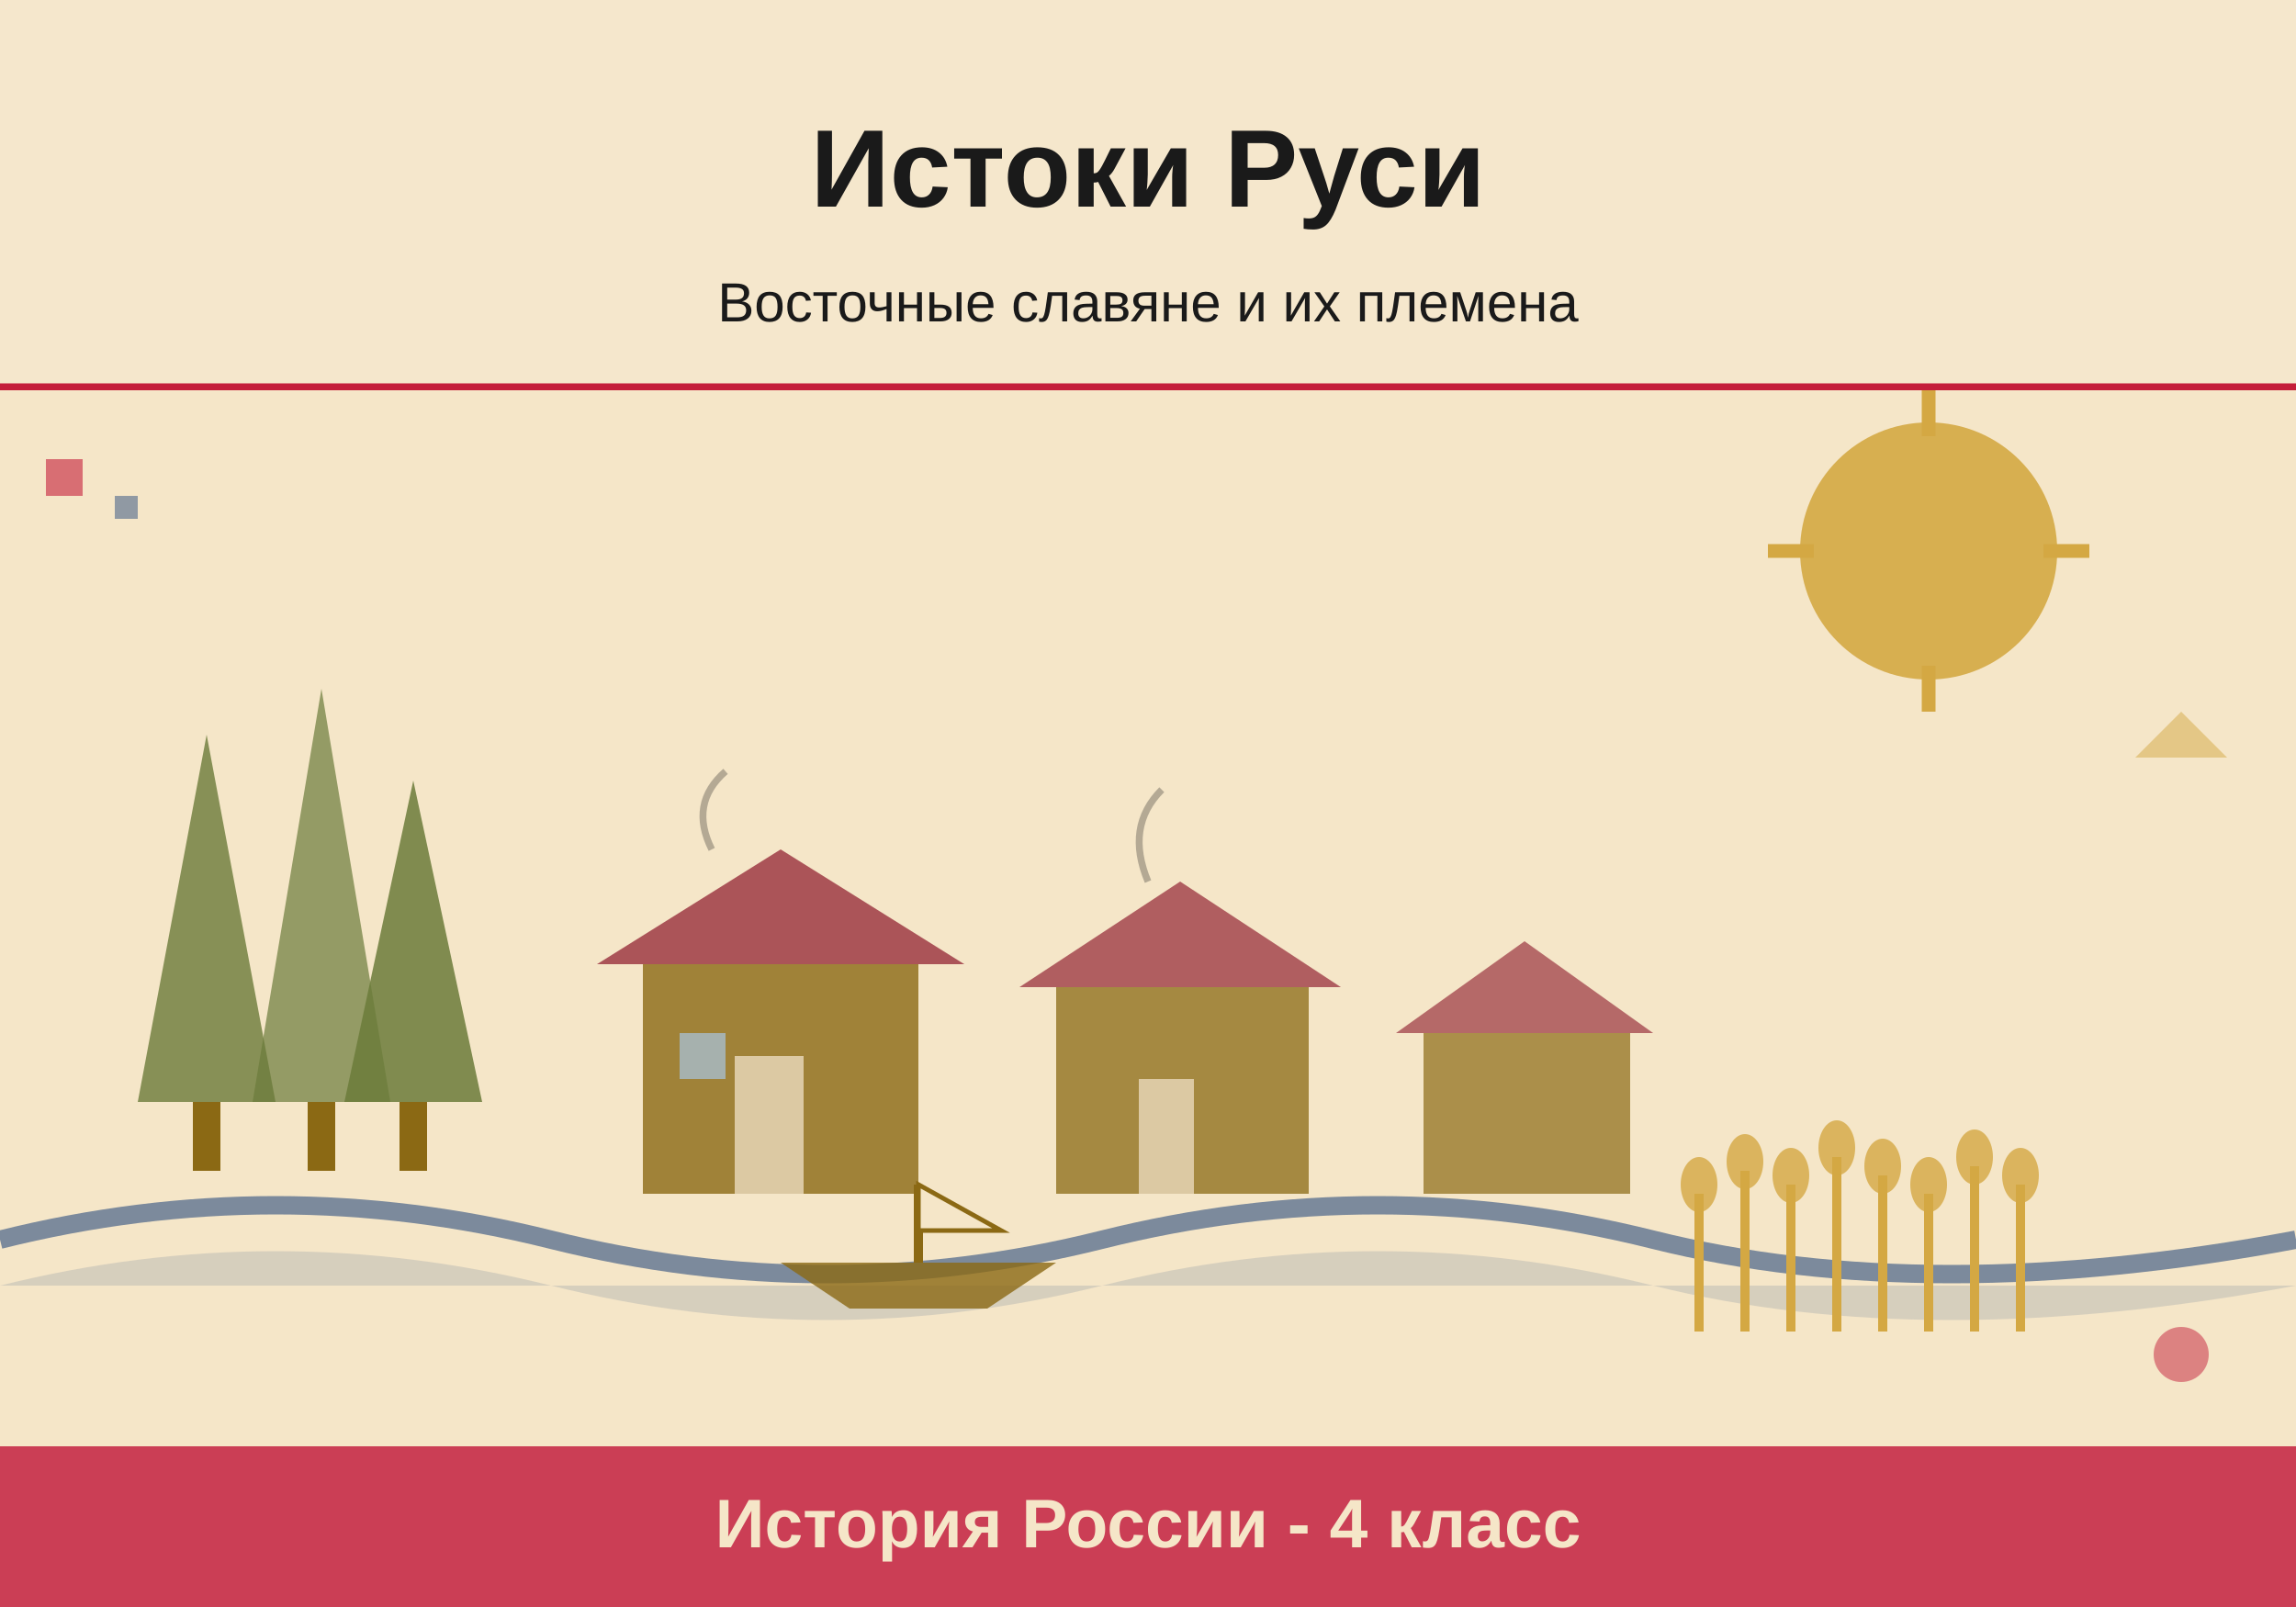
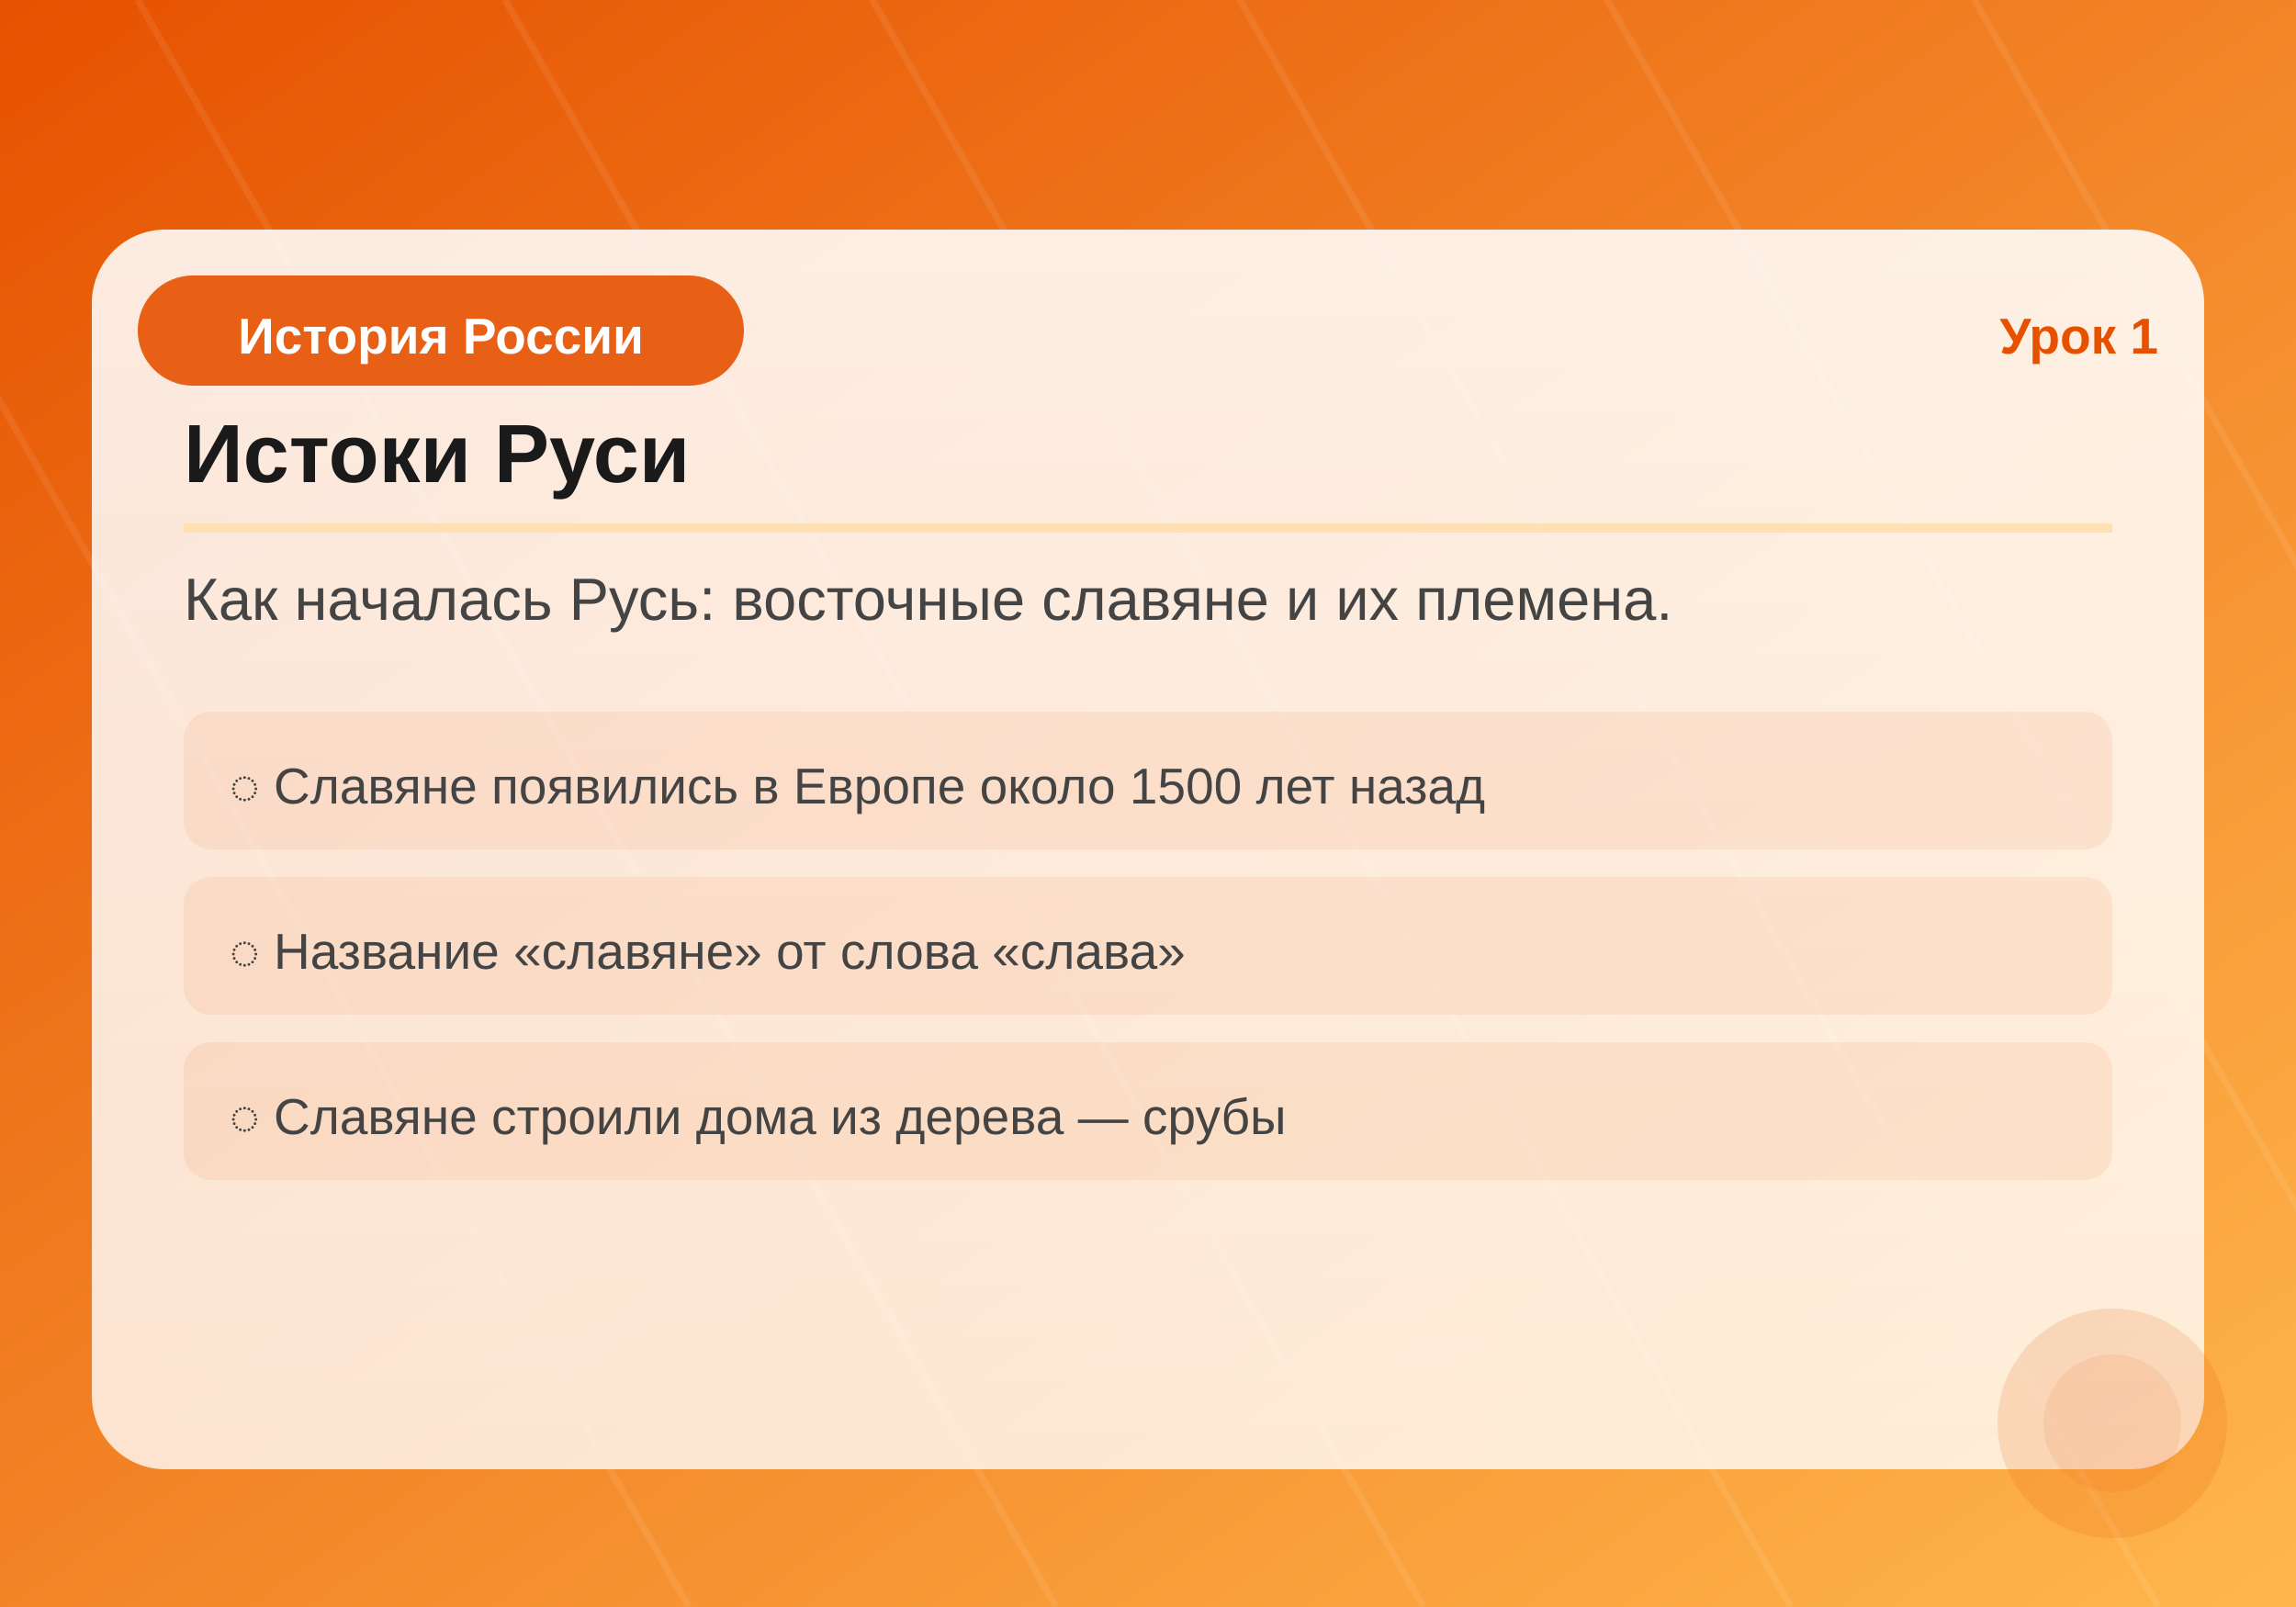
- <svg xmlns="http://www.w3.org/2000/svg" viewBox="0 0 500 350" width="500" height="350">
-   <rect x="0" y="0" width="500" height="85" fill="#F5E6C8" opacity="0.9" />
-   <line x1="0" y1="85" x2="500" y2="85" stroke="#C41E3A" stroke-width="3" />
-   <text x="250" y="45" font-family="Arial, sans-serif" font-size="24" font-weight="bold" fill="#1a1a1a" text-anchor="middle">Истоки Руси</text>
-   <text x="250" y="70" font-family="Arial, sans-serif" font-size="12" fill="#1a1a1a" text-anchor="middle">Восточные славяне и их племена</text>
-   <rect x="0" y="315" width="500" height="35" fill="#C41E3A" opacity="0.85" />
-   <text x="250" y="337" font-family="Arial, sans-serif" font-size="15" fill="#F5E6C8" text-anchor="middle" font-weight="bold">История России - 4 класс</text>
-   <rect x="0" y="85" width="500" height="230" fill="#F5E6C8" />
-   <circle cx="420" cy="120" r="28" fill="#D4A843" opacity="0.9" />
-   <line x1="420" y1="85" x2="420" y2="95" stroke="#D4A843" stroke-width="3" />
-   <line x1="420" y1="145" x2="420" y2="155" stroke="#D4A843" stroke-width="3" />
-   <line x1="385" y1="120" x2="395" y2="120" stroke="#D4A843" stroke-width="3" />
-   <line x1="445" y1="120" x2="455" y2="120" stroke="#D4A843" stroke-width="3" />
-   <polygon points="30,240 45,160 60,240" fill="#6B7B3A" opacity="0.8" />
-   <polygon points="55,240 70,150 85,240" fill="#6B7B3A" opacity="0.7" />
-   <polygon points="75,240 90,170 105,240" fill="#6B7B3A" opacity="0.85" />
-   <rect x="42" y="240" width="6" height="15" fill="#8B6914" />
-   <rect x="67" y="240" width="6" height="15" fill="#8B6914" />
-   <rect x="87" y="240" width="6" height="15" fill="#8B6914" />
-   <path d="M0,270 Q60,255 120,270 Q180,285 240,270 Q300,255 360,270 Q420,285 500,270" fill="none" stroke="#2B4C7E" stroke-width="4" opacity="0.6" />
-   <path d="M0,280 Q60,265 120,280 Q180,295 240,280 Q300,265 360,280 Q420,295 500,280" fill="#2B4C7E" opacity="0.15" />
-   <rect x="140" y="210" width="60" height="50" fill="#8B6914" opacity="0.8" />
-   <polygon points="130,210 170,185 210,210" fill="#8B1528" opacity="0.7" />
-   <rect x="160" y="230" width="15" height="30" fill="#DCC9A3" />
-   <rect x="148" y="225" width="10" height="10" fill="#A8C4E0" opacity="0.7" />
-   <rect x="230" y="215" width="55" height="45" fill="#8B6914" opacity="0.75" />
-   <polygon points="222,215 257,192 292,215" fill="#8B1528" opacity="0.65" />
-   <rect x="248" y="235" width="12" height="25" fill="#DCC9A3" />
-   <rect x="310" y="225" width="45" height="35" fill="#8B6914" opacity="0.7" />
-   <polygon points="304,225 332,205 360,225" fill="#8B1528" opacity="0.6" />
-   <path d="M170,275 L185,285 L215,285 L230,275" fill="#8B6914" opacity="0.8" />
-   <line x1="200" y1="275" x2="200" y2="258" stroke="#8B6914" stroke-width="2" />
-   <polygon points="200,258 218,268 200,268" fill="#F5E6C8" stroke="#8B6914" stroke-width="1" />
-   <line x1="370" y1="290" x2="370" y2="260" stroke="#D4A843" stroke-width="2" />
-   <line x1="380" y1="290" x2="380" y2="255" stroke="#D4A843" stroke-width="2" />
-   <line x1="390" y1="290" x2="390" y2="258" stroke="#D4A843" stroke-width="2" />
-   <line x1="400" y1="290" x2="400" y2="252" stroke="#D4A843" stroke-width="2" />
-   <line x1="410" y1="290" x2="410" y2="256" stroke="#D4A843" stroke-width="2" />
-   <line x1="420" y1="290" x2="420" y2="260" stroke="#D4A843" stroke-width="2" />
-   <line x1="430" y1="290" x2="430" y2="254" stroke="#D4A843" stroke-width="2" />
-   <line x1="440" y1="290" x2="440" y2="258" stroke="#D4A843" stroke-width="2" />
-   <ellipse cx="370" cy="258" rx="4" ry="6" fill="#D4A843" opacity="0.8" />
-   <ellipse cx="380" cy="253" rx="4" ry="6" fill="#D4A843" opacity="0.8" />
-   <ellipse cx="390" cy="256" rx="4" ry="6" fill="#D4A843" opacity="0.8" />
-   <ellipse cx="400" cy="250" rx="4" ry="6" fill="#D4A843" opacity="0.8" />
-   <ellipse cx="410" cy="254" rx="4" ry="6" fill="#D4A843" opacity="0.8" />
-   <ellipse cx="420" cy="258" rx="4" ry="6" fill="#D4A843" opacity="0.8" />
-   <ellipse cx="430" cy="252" rx="4" ry="6" fill="#D4A843" opacity="0.8" />
-   <ellipse cx="440" cy="256" rx="4" ry="6" fill="#D4A843" opacity="0.8" />
-   <path d="M155,185 Q150,175 158,168" fill="none" stroke="#1a1a1a" stroke-width="1.5" opacity="0.3" />
-   <path d="M250,192 Q245,180 253,172" fill="none" stroke="#1a1a1a" stroke-width="1.5" opacity="0.3" />
-   <rect x="10" y="100" width="8" height="8" fill="#C41E3A" opacity="0.6" />
-   <rect x="25" y="108" width="5" height="5" fill="#2B4C7E" opacity="0.5" />
-   <circle cx="475" cy="295" r="6" fill="#C41E3A" opacity="0.5" />
-   <polygon points="465,165 475,155 485,165" fill="#D4A843" opacity="0.5" />
+ <svg xmlns="http://www.w3.org/2000/svg" viewBox="0 0 500 350">
+   <defs>
+     <linearGradient id="bg" x1="0%" y1="0%" x2="100%" y2="100%">
+       <stop offset="0%" style="stop-color:#E65100" />
+       <stop offset="100%" style="stop-color:#FFB74D" />
+     </linearGradient>
+     <linearGradient id="card" x1="0%" y1="0%" x2="0%" y2="100%">
+       <stop offset="0%" style="stop-color:rgba(255,255,255,0.95)" />
+       <stop offset="100%" style="stop-color:rgba(255,255,255,0.85)" />
+     </linearGradient>
+   </defs>
+   <rect width="500" height="350" fill="url(#bg)" />
+   <line x1="-50" y1="0" x2="150" y2="350" stroke="white" stroke-width="1.5" opacity="0.08" />
+   <line x1="30" y1="0" x2="230" y2="350" stroke="white" stroke-width="1.5" opacity="0.08" />
+   <line x1="110" y1="0" x2="310" y2="350" stroke="white" stroke-width="1.5" opacity="0.08" />
+   <line x1="190" y1="0" x2="390" y2="350" stroke="white" stroke-width="1.5" opacity="0.08" />
+   <line x1="270" y1="0" x2="470" y2="350" stroke="white" stroke-width="1.5" opacity="0.08" />
+   <line x1="350" y1="0" x2="550" y2="350" stroke="white" stroke-width="1.5" opacity="0.08" />
+   <line x1="430" y1="0" x2="630" y2="350" stroke="white" stroke-width="1.5" opacity="0.08" />
+   <line x1="510" y1="0" x2="710" y2="350" stroke="white" stroke-width="1.5" opacity="0.08" />
+   <rect x="20" y="50" width="460" height="270" rx="16" fill="url(#card)" opacity="0.92" />
+   <rect x="30" y="60" width="auto" height="24" rx="12" fill="#E65100" opacity="0.9" />
+   <rect x="30" y="60" width="132" height="24" rx="12" fill="#E65100" opacity="0.9" />
+   <text x="96" y="77" text-anchor="middle" font-family="Arial,sans-serif" font-size="11" fill="white" font-weight="bold">История России</text>
+   <text x="470" y="77" text-anchor="end" font-family="Arial,sans-serif" font-size="11" fill="#E65100" font-weight="bold">Урок 1</text>
+   <text x="40" y="105" font-family="Arial,sans-serif" font-size="18" fill="#1a1a1a" font-weight="bold">Истоки Руси</text>
+   <line x1="40" y1="115" x2="460" y2="115" stroke="#FFE0B2" stroke-width="2" />
+   <text x="40" y="135" font-family="Arial,sans-serif" font-size="13" fill="#444">Как началась Русь: восточные славяне и их племена.</text>
+   <rect x="40" y="155" width="420" height="30" rx="6" fill="#E65100" opacity="0.08" />
+   <text x="50" y="175" font-family="Arial,sans-serif" font-size="11" fill="#444">️ Славяне появились в Европе около 1500 лет назад</text>
+   <rect x="40" y="191" width="420" height="30" rx="6" fill="#E65100" opacity="0.08" />
+   <text x="50" y="211" font-family="Arial,sans-serif" font-size="11" fill="#444">️ Название «славяне» от слова «слава»</text>
+   <rect x="40" y="227" width="420" height="30" rx="6" fill="#E65100" opacity="0.08" />
+   <text x="50" y="247" font-family="Arial,sans-serif" font-size="11" fill="#444">️ Славяне строили дома из дерева — срубы</text>
+   <circle cx="460" cy="310" r="25" fill="#E65100" opacity="0.15" />
+   <circle cx="460" cy="310" r="15" fill="#E65100" opacity="0.1" />
</svg>
